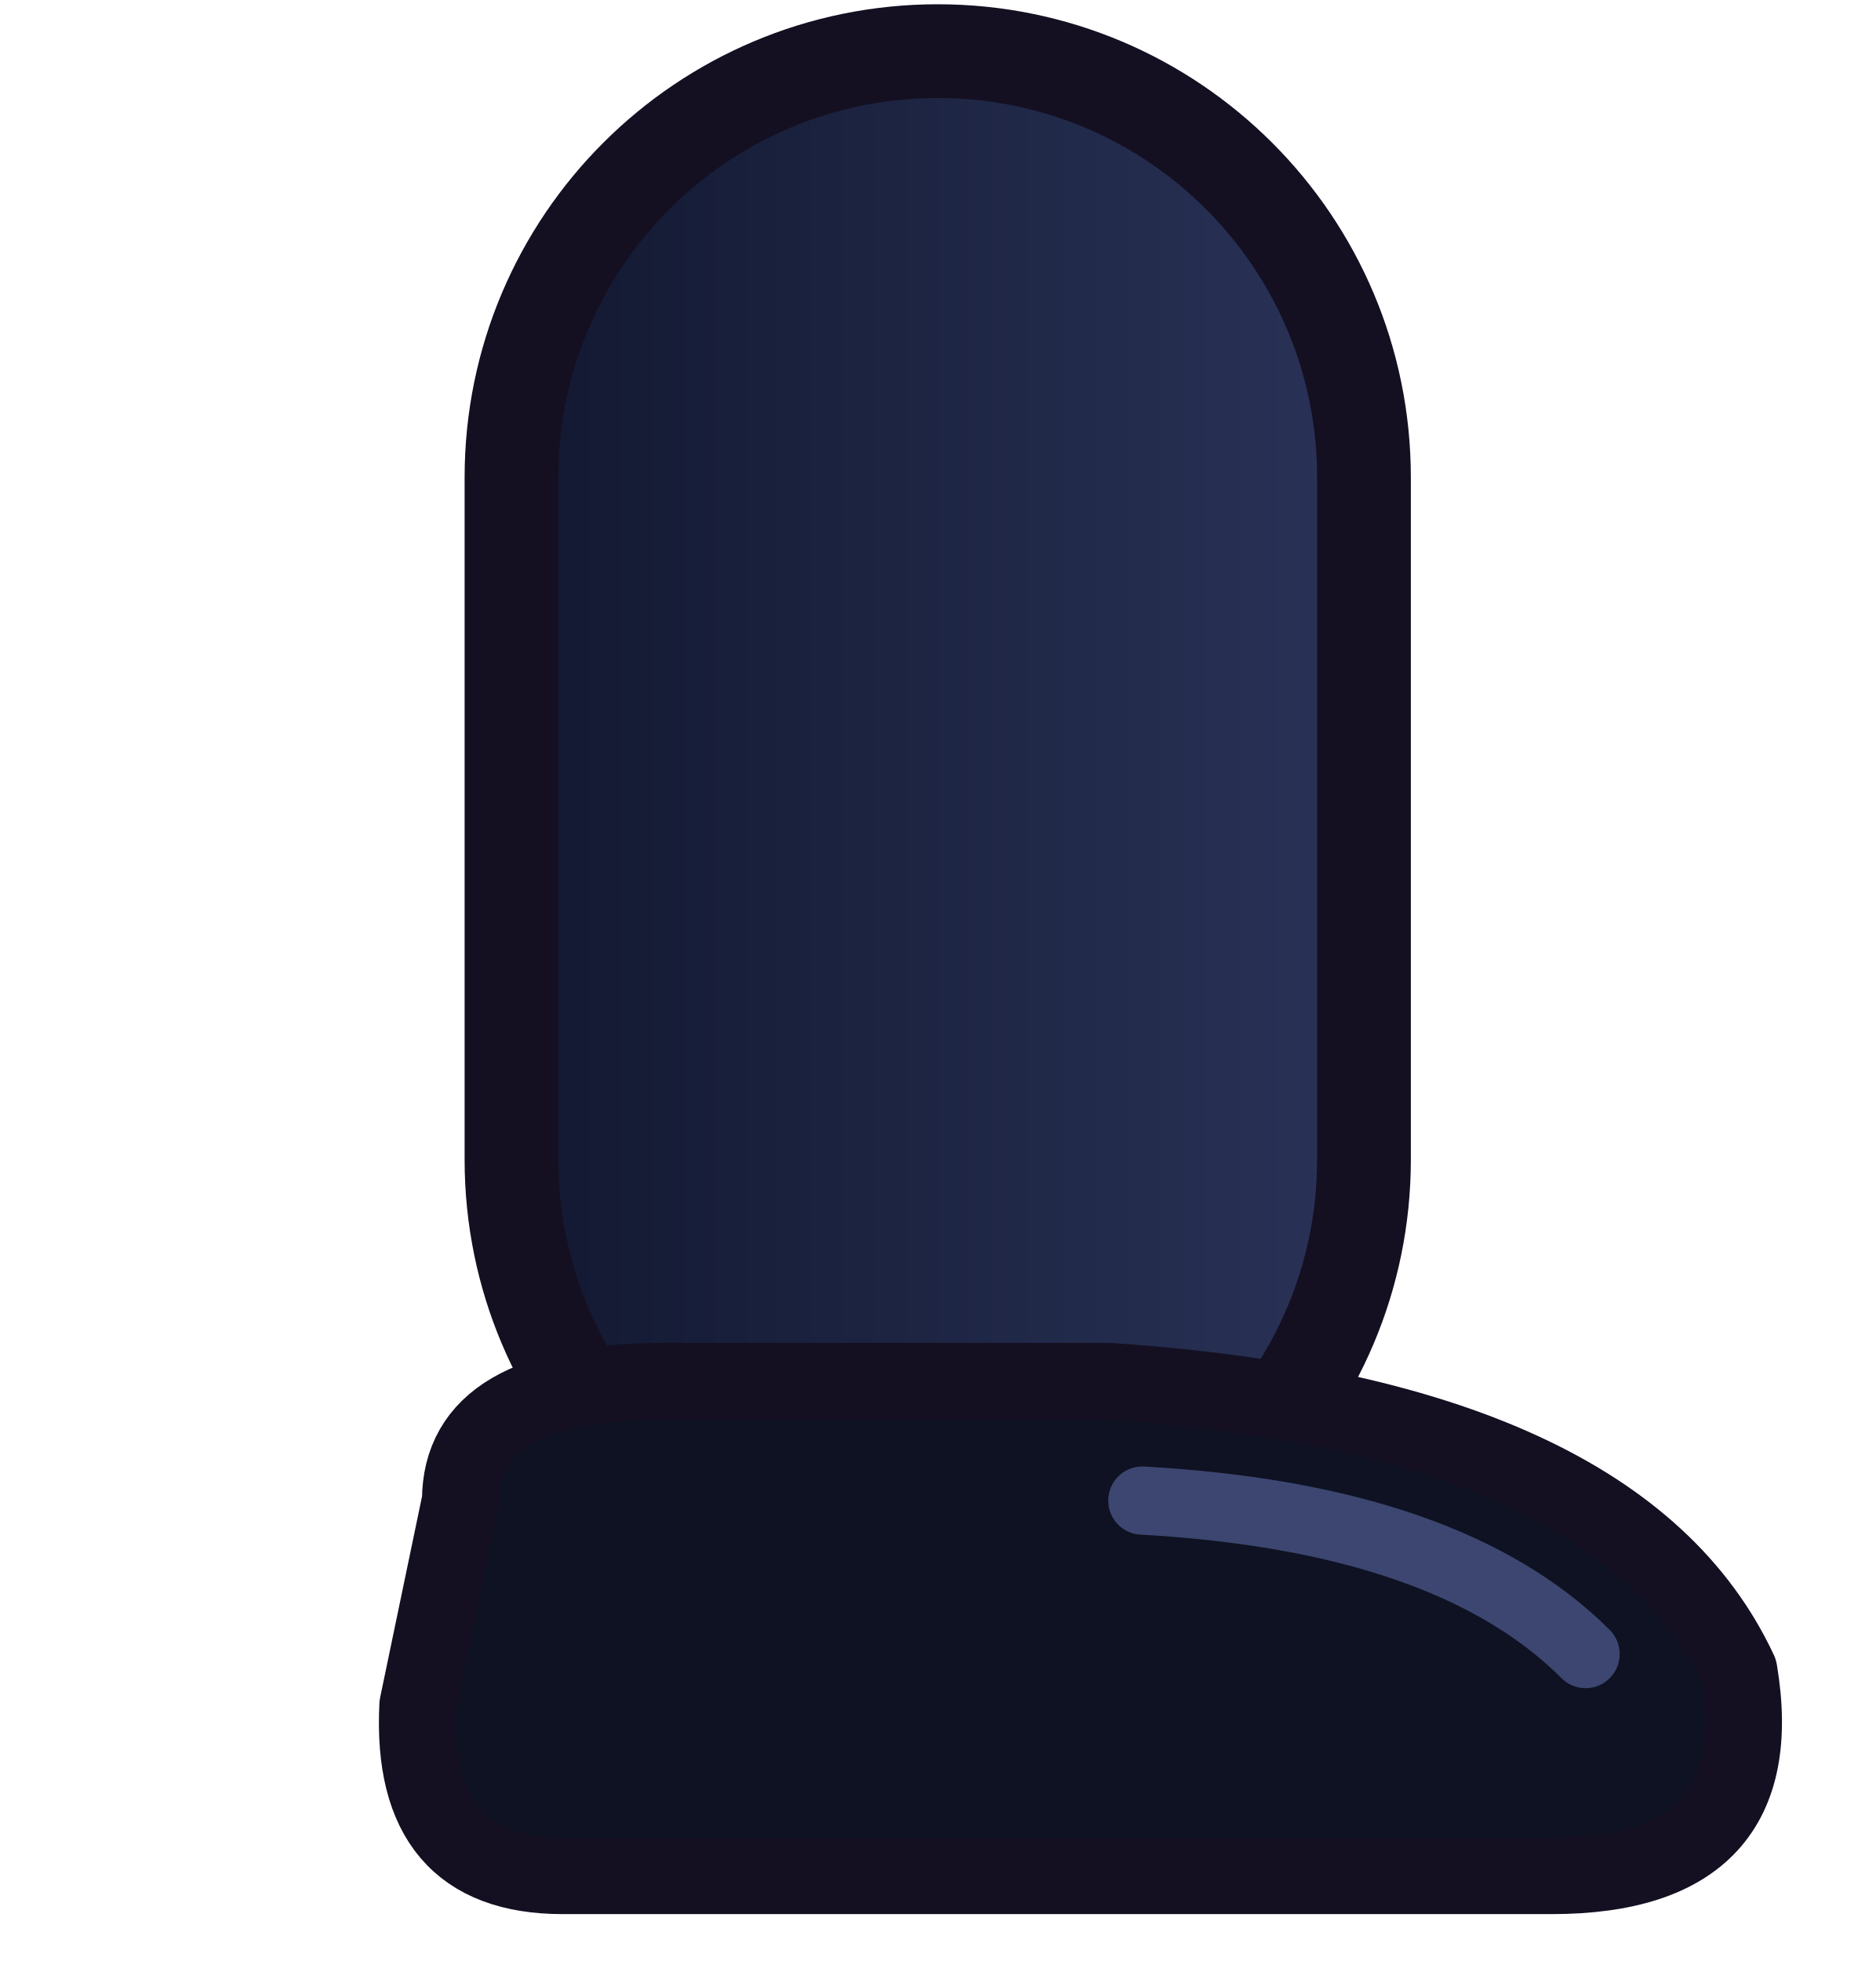
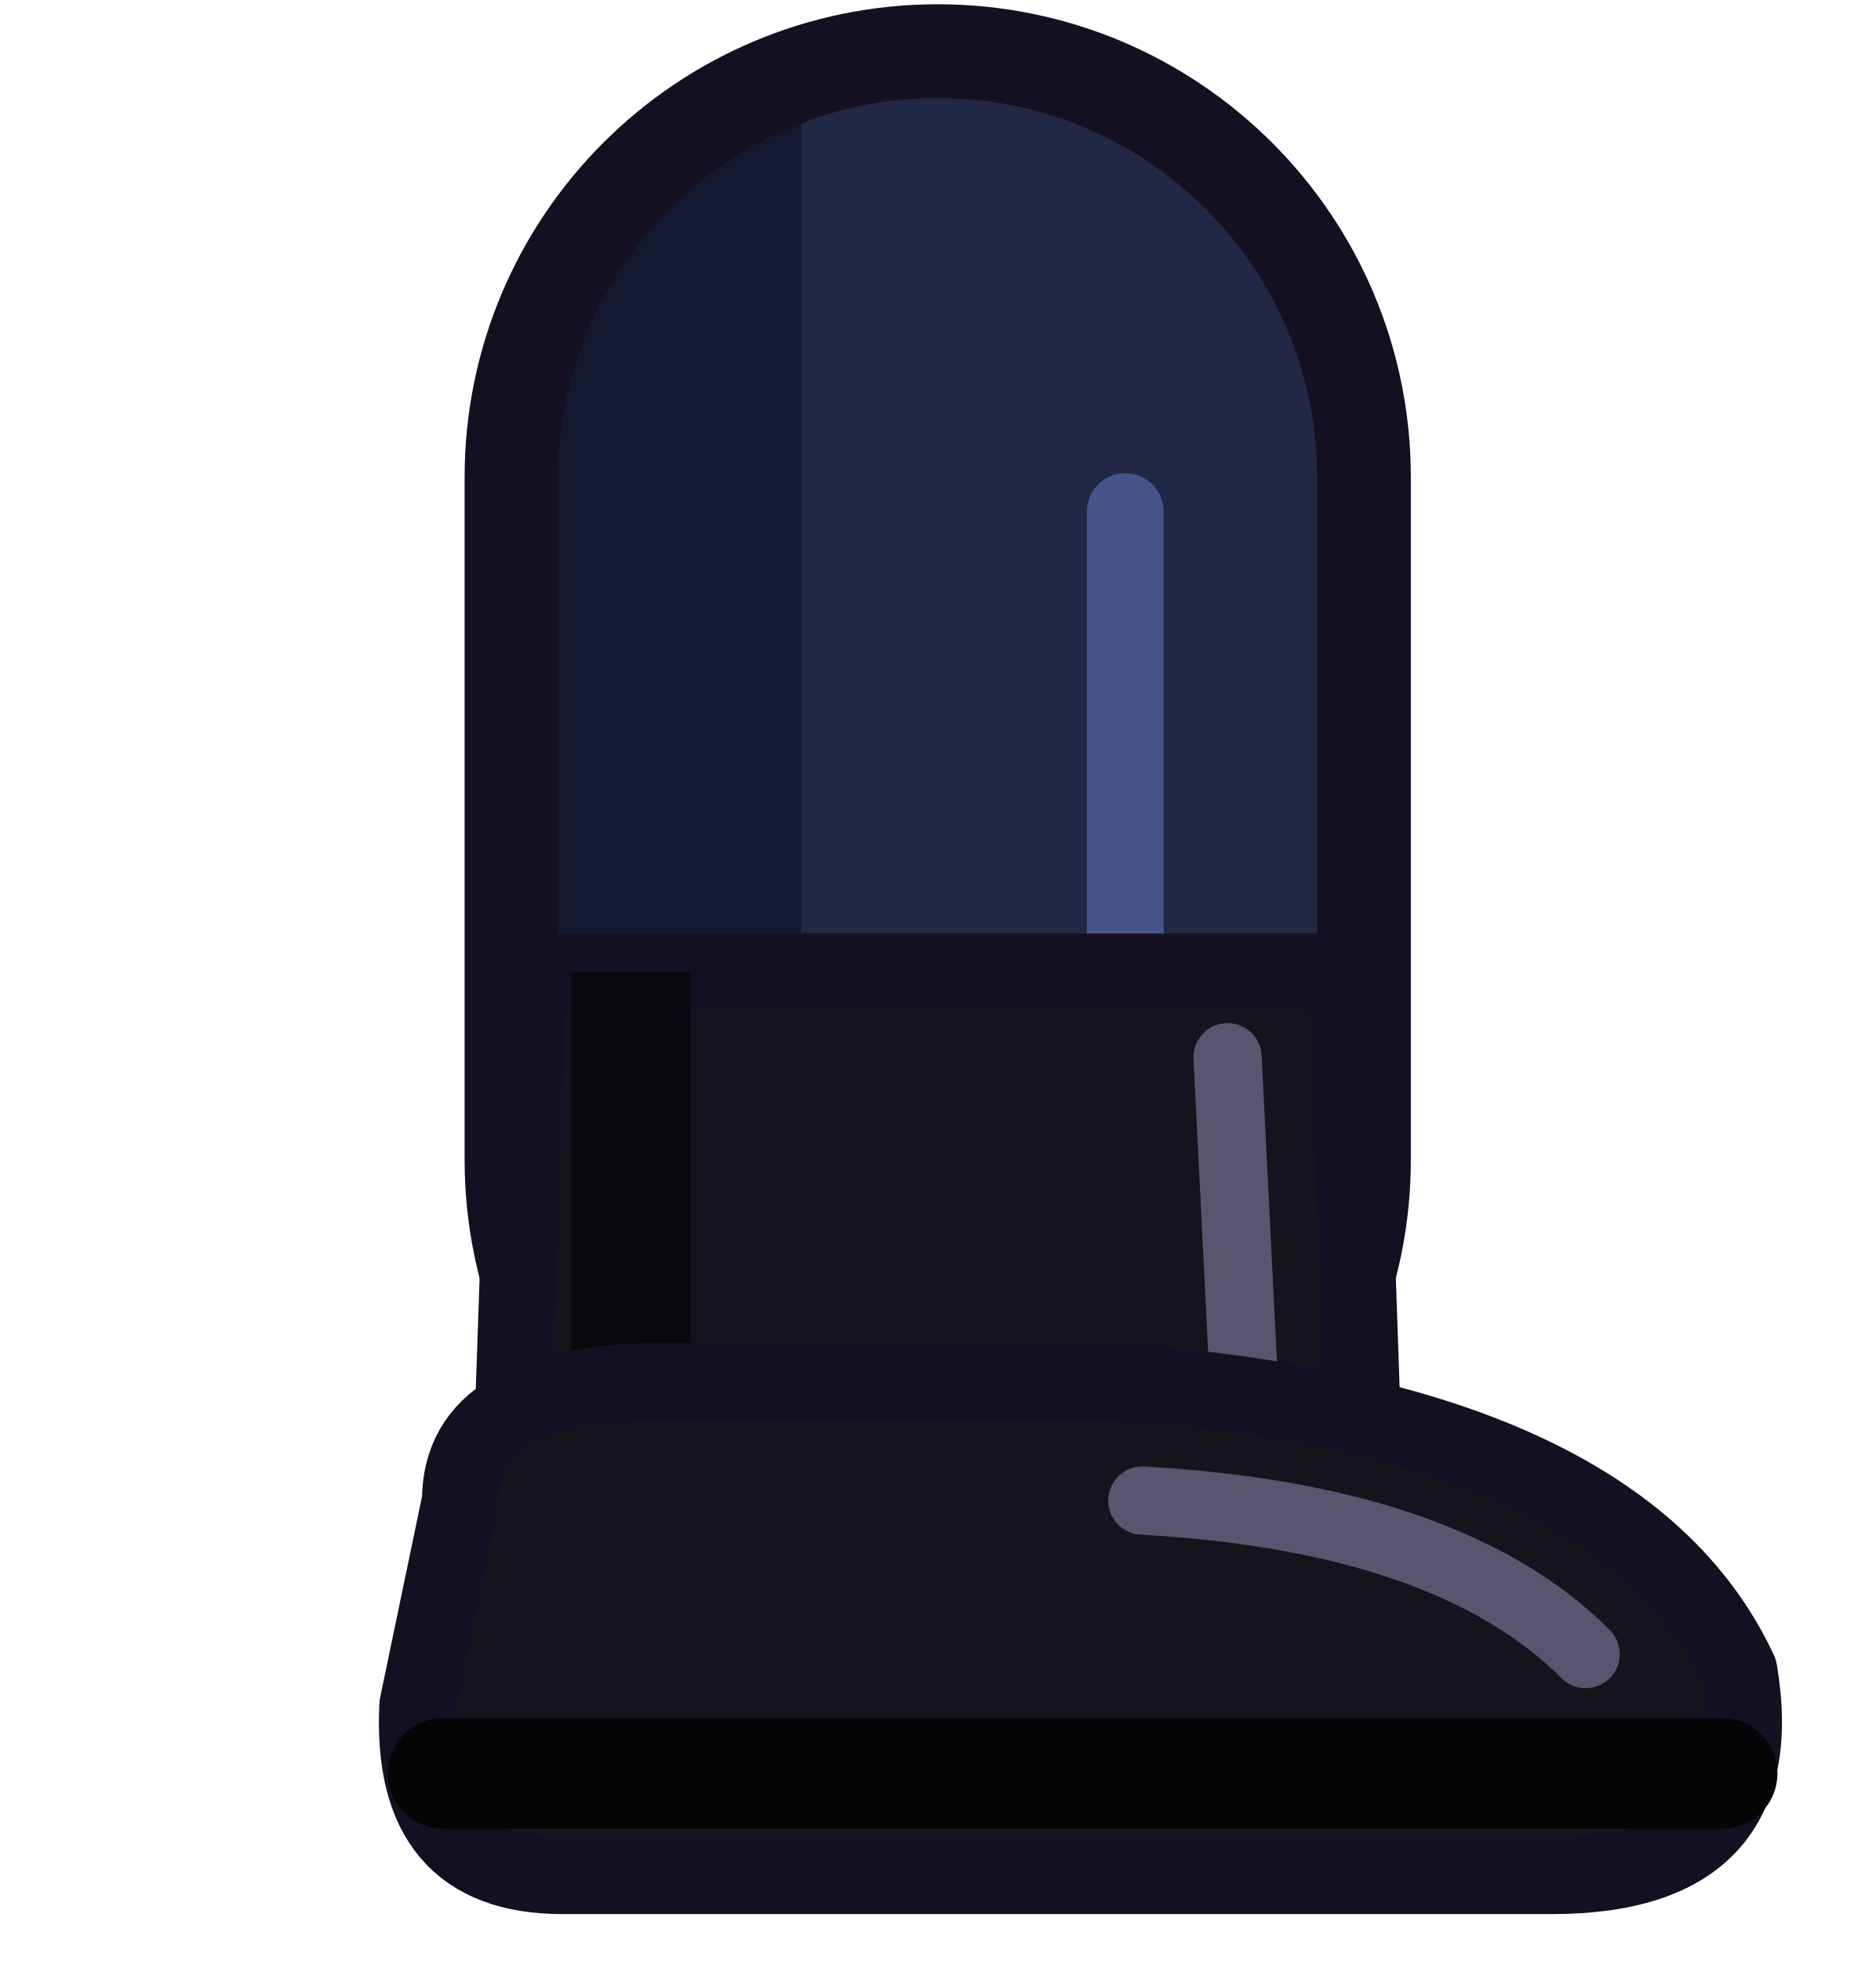
<svg xmlns="http://www.w3.org/2000/svg" width="22" height="23" viewBox="0 0 22 23">
  <defs>
-     <linearGradient id="cloth" x1="0" y1="0" x2="1" y2="0">
-       <stop offset="0" stop-color="#121830" />
-       <stop offset="1" stop-color="#2a3358" />
-     </linearGradient>
+     <clipPath id="c">
+       <rect x="6" y="0.6" width="10" height="18" rx="5" />
+     </clipPath>
  </defs>
-   <rect x="6" y="0.6" width="10" height="18" rx="5" fill="url(#cloth)" stroke="#141022" stroke-width="1.1" />
+   <rect x="6" y="0.6" width="10" height="18" rx="5" fill="#202846" />
+   <g clip-path="url(#c)">
+     <rect x="5" y="0" width="4.4" height="19" fill="#121830" />
+     <path d="M13.2 6 L13.2 11" stroke="#46548a" stroke-width="0.9" stroke-linecap="round" />
+   </g>
+   <rect x="6" y="0.6" width="10" height="18" rx="5" fill="none" stroke="#141022" stroke-width="1.1" />
+   <path d="M6.2 11.4 L15.8 11.4 L16 17.2 L6 17.2 Z" fill="#17131c" stroke="#141022" stroke-width="0.9" stroke-linejoin="round" />
+   <path d="M7.4 11.4 L7.4 17" stroke="#0a080d" stroke-width="1.4" />
+   <path d="M14.4 12.4 L14.6 16.4" stroke="#5a5470" stroke-width="0.8" stroke-linecap="round" />
  <g transform="translate(0 2.6)">
-     <path d="M5.4 15 Q5.4 13.6 7.8 13.6 L13 13.6 Q19 14 20.4 17 Q20.8 19.4 18.2 19.4 L6.6 19.4 Q4.8 19.4 4.9 17.4 Z" fill="#0e1222" stroke="#141022" stroke-width="0.9" stroke-linejoin="round" />
-     <path d="M13.4 15 Q17 15.2 18.6 16.8" stroke="#3c4670" stroke-width="0.8" fill="none" stroke-linecap="round" />
+     <path d="M5.4 15 Q5.4 13.6 7.8 13.6 L13 13.6 Q19 14 20.4 17 Q20.8 19.4 18.2 19.4 L6.6 19.4 Q4.8 19.4 4.9 17.4 Z" fill="#17131c" stroke="#141022" stroke-width="0.9" stroke-linejoin="round" />
+     <path d="M5.2 18.2 L20.2 18.2" stroke="#050407" stroke-width="1.3" stroke-linecap="round" />
+     <path d="M13.4 15 Q17 15.2 18.6 16.8" stroke="#5a5470" stroke-width="0.8" fill="none" stroke-linecap="round" />
  </g>
</svg>
